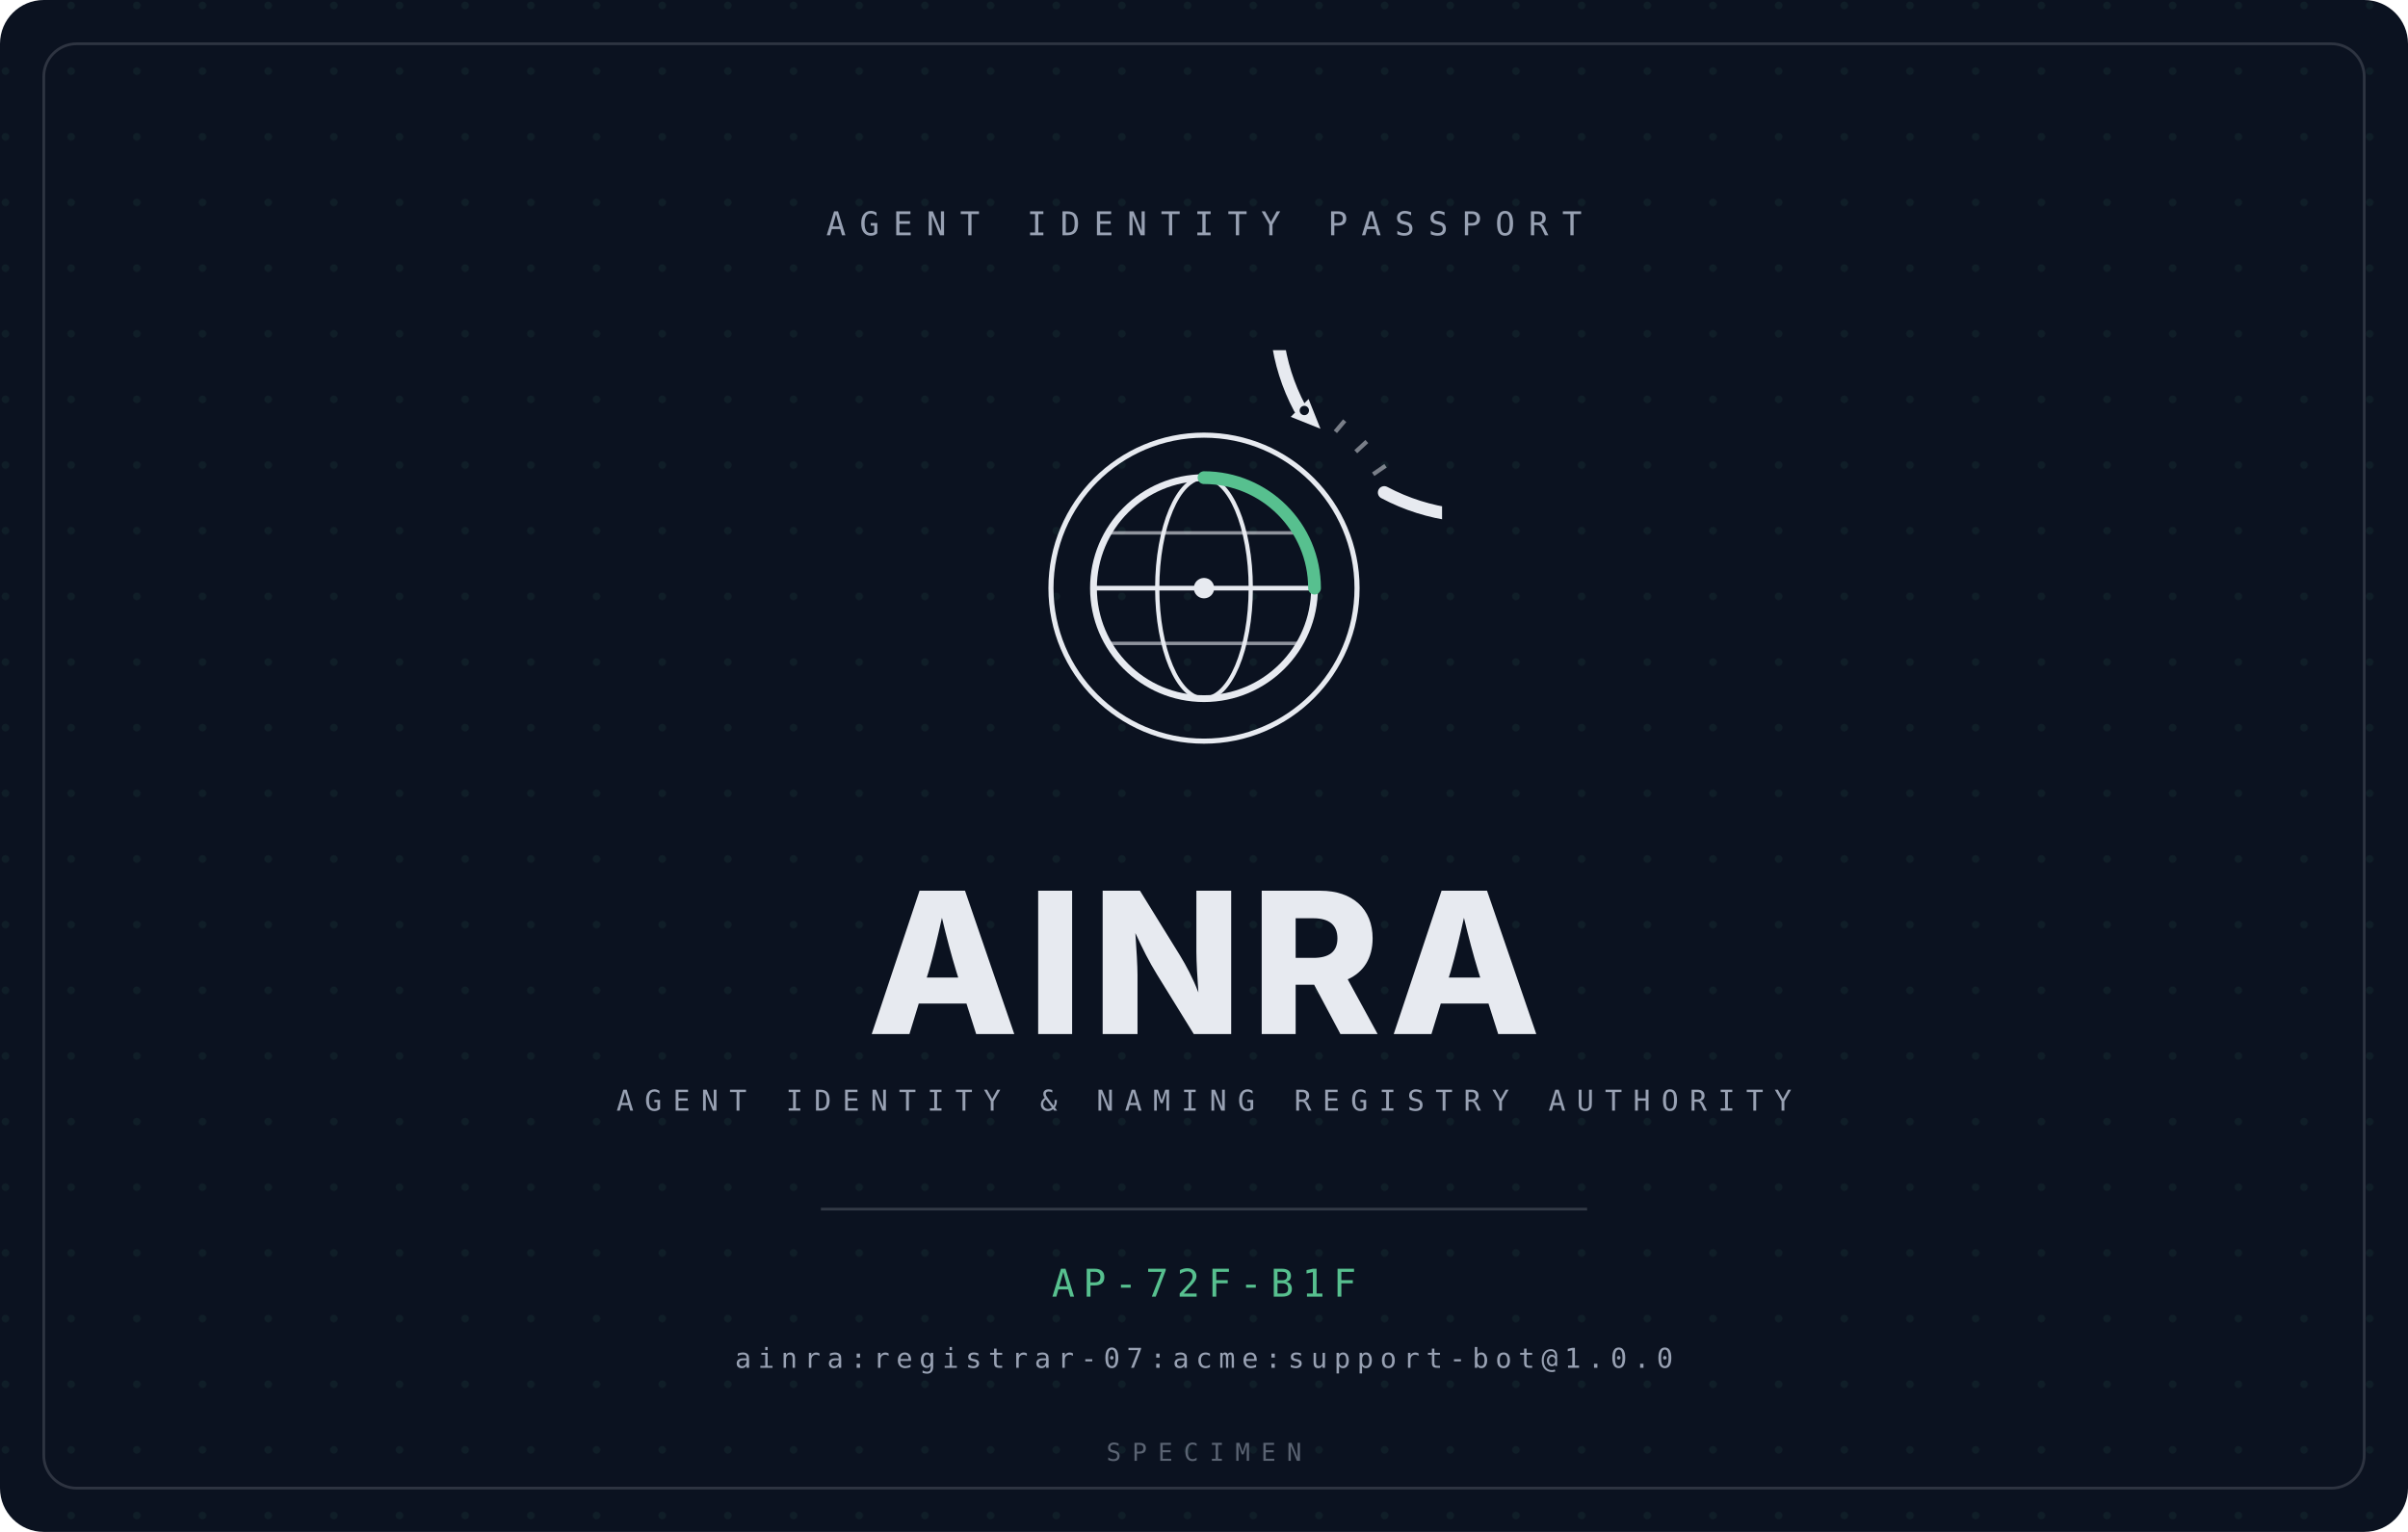
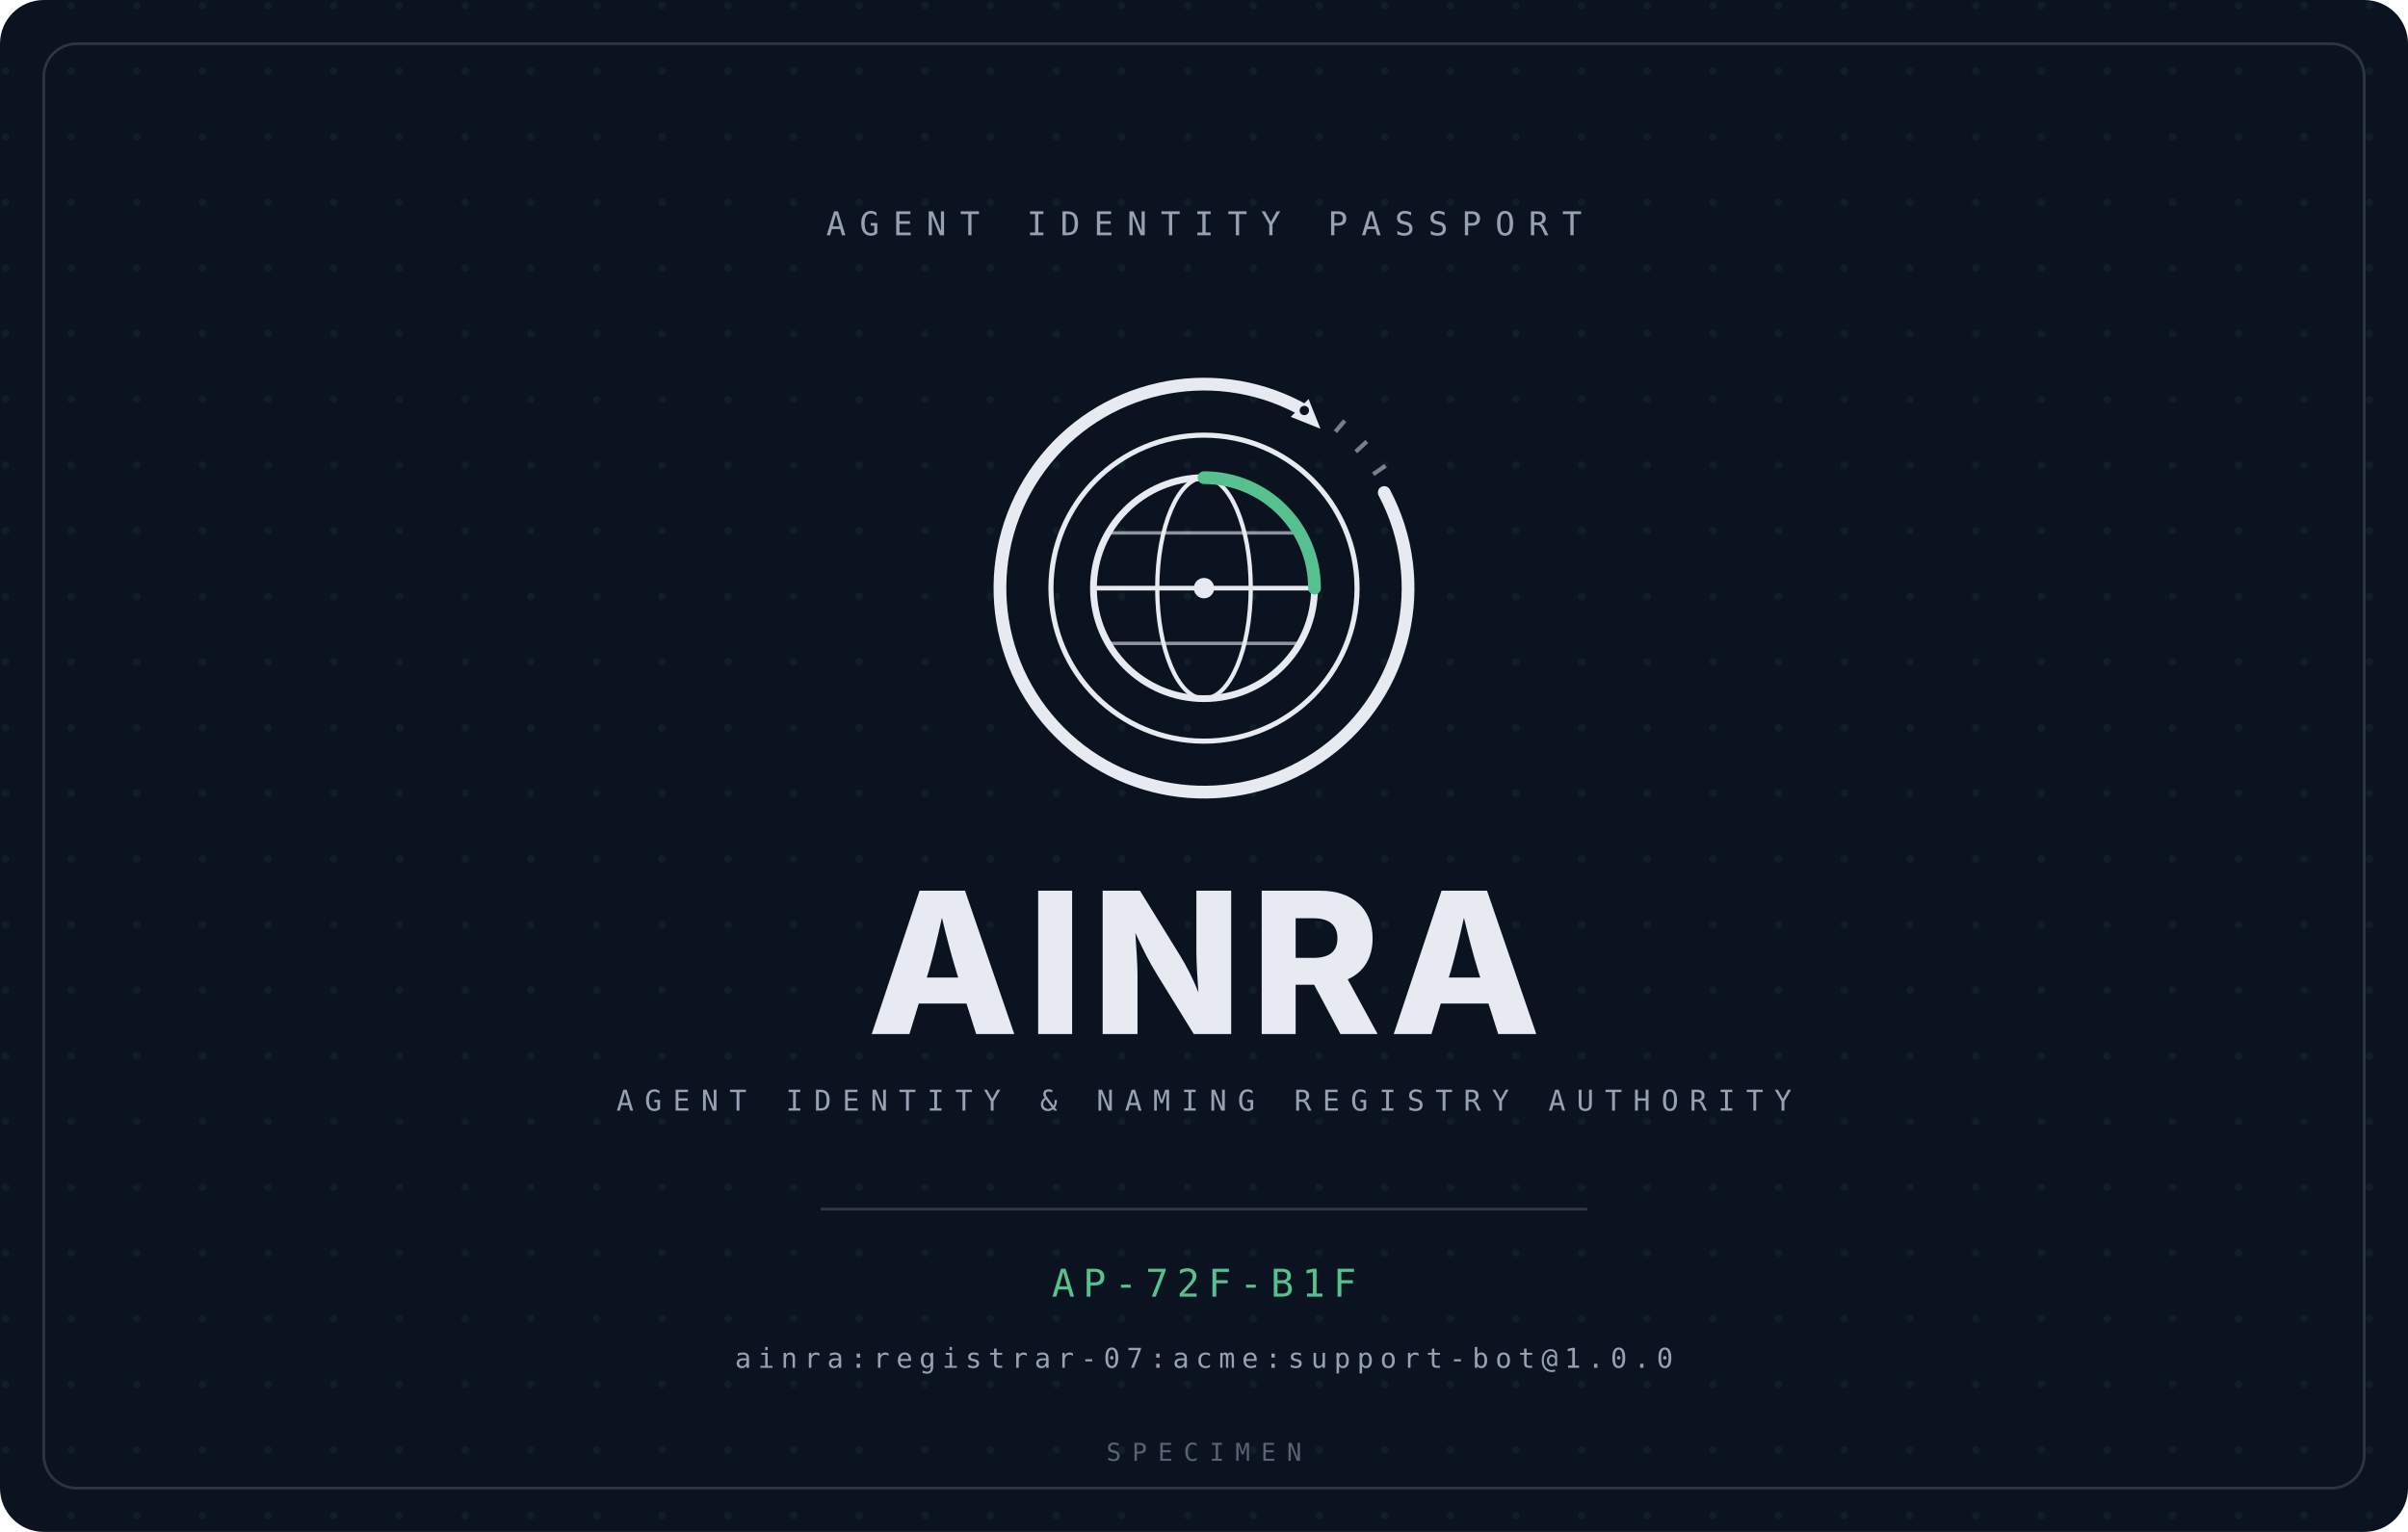
<svg xmlns="http://www.w3.org/2000/svg" viewBox="0 0 880 560" width="704" height="448" font-family="'B612 Mono',ui-monospace,monospace">
  <defs>
    <g id="ainra-sigil">
-       <path d="M 98.4 33.5 A 48 48 0 1 0 78.5 13.6" fill="none" stroke="#0B1220" stroke-width="3" stroke-linecap="round" />
+       <path d="M 98.4 33.5 A 48 48 0 1 1 78.5 13.6" fill="none" stroke="#0B1220" stroke-width="3" stroke-linecap="round" />
      <path d="M 95.8 29.2 L 98.7 27.2 M 91.7 23.9 L 94.3 21.5 M 86.9 19.2 L 89.1 16.6" stroke="#0B1220" stroke-width="1" opacity=".5" />
      <path d="M 80.6 11.5 L 83.4 18.5 L 76.4 15.7 Z" fill="#0B1220" />
      <circle cx="79.6" cy="14.2" r="1.1" fill="#F5F6F3" />
      <circle cx="56" cy="56" r="36" stroke="#0B1220" stroke-width="1.2" fill="none" />
      <circle cx="56" cy="56" r="26" stroke="#0B1220" stroke-width="1.6" fill="none" />
      <ellipse cx="56" cy="56" rx="11" ry="26" stroke="#0B1220" stroke-width="1" fill="none" />
      <line x1="30" y1="56" x2="82" y2="56" stroke="#0B1220" stroke-width="1.1" />
      <path d="M33.5 43 h45 M33.5 69 h45" stroke="#0B1220" stroke-width="0.8" opacity="0.6" />
      <path d="M56 30 a26 26 0 0 1 26 26" stroke="#1A6B4E" stroke-width="3" stroke-linecap="round" fill="none" />
      <circle cx="56" cy="56" r="2.4" fill="#0B1220" />
    </g>
    <g id="ainra-sigil-lt">
-       <path d="M 98.4 33.5 A 48 48 0 1 0 78.5 13.6" fill="none" stroke="#E7EAF0" stroke-width="3" stroke-linecap="round" />
+       <path d="M 98.4 33.5 A 48 48 0 1 1 78.5 13.6" fill="none" stroke="#E7EAF0" stroke-width="3" stroke-linecap="round" />
      <path d="M 95.8 29.2 L 98.7 27.2 M 91.7 23.9 L 94.3 21.5 M 86.9 19.2 L 89.1 16.6" stroke="#E7EAF0" stroke-width="1" opacity=".5" />
      <path d="M 80.6 11.5 L 83.4 18.5 L 76.4 15.7 Z" fill="#E7EAF0" />
      <circle cx="79.6" cy="14.2" r="1.1" fill="#0B1220" />
      <circle cx="56" cy="56" r="36" stroke="#E7EAF0" stroke-width="1.2" fill="none" />
      <circle cx="56" cy="56" r="26" stroke="#E7EAF0" stroke-width="1.6" fill="none" />
      <ellipse cx="56" cy="56" rx="11" ry="26" stroke="#E7EAF0" stroke-width="1" fill="none" />
      <line x1="30" y1="56" x2="82" y2="56" stroke="#E7EAF0" stroke-width="1.1" />
      <path d="M33.5 43 h45 M33.5 69 h45" stroke="#E7EAF0" stroke-width="0.8" opacity="0.6" />
      <path d="M56 30 a26 26 0 0 1 26 26" stroke="#57C08F" stroke-width="3" stroke-linecap="round" fill="none" />
      <circle cx="56" cy="56" r="2.4" fill="#E7EAF0" />
    </g>
  </defs>
  <defs>
    <pattern id="dots" width="24" height="24" patternUnits="userSpaceOnUse">
      <circle cx="2" cy="2" r="1.4" fill="#57C08F" fill-opacity="0.07" />
    </pattern>
  </defs>
  <rect x="0" y="0" width="880" height="560" rx="16" fill="#0B1220" />
  <rect x="0" y="0" width="880" height="560" rx="16" fill="url(#dots)" />
  <rect x="16" y="16" width="848" height="528" rx="12" fill="none" stroke="#E7EAF0" stroke-opacity="0.16" />
  <text x="440" y="86" text-anchor="middle" font-size="12" letter-spacing="5" fill="#98A1B3">AGENT IDENTITY PASSPORT</text>
  <svg x="353" y="128" width="174" height="174" viewBox="0 0 112 112">
    <use href="#ainra-sigil-lt" />
  </svg>
  <text x="440" y="378" text-anchor="middle" font-family="'Bricolage Grotesque','Inter',sans-serif" font-weight="800" font-size="72" letter-spacing="3" fill="#E7EAF0">AINRA</text>
  <text x="440" y="406" text-anchor="middle" font-size="10.5" letter-spacing="4" fill="#98A1B3">AGENT IDENTITY &amp; NAMING REGISTRY AUTHORITY</text>
  <line x1="300" y1="442" x2="580" y2="442" stroke="#E7EAF0" stroke-opacity="0.18" />
  <text x="440" y="474" text-anchor="middle" font-size="14" letter-spacing="3" fill="#57C08F">AP-72F-B1F</text>
  <text x="440" y="500" text-anchor="middle" font-size="10" letter-spacing="2.4" fill="#98A1B3">ainra:registrar-07:acme:support-bot@1.0.0</text>
  <text x="440" y="534" text-anchor="middle" font-size="9" letter-spacing="4" fill="#5A6372">SPECIMEN</text>
</svg>
